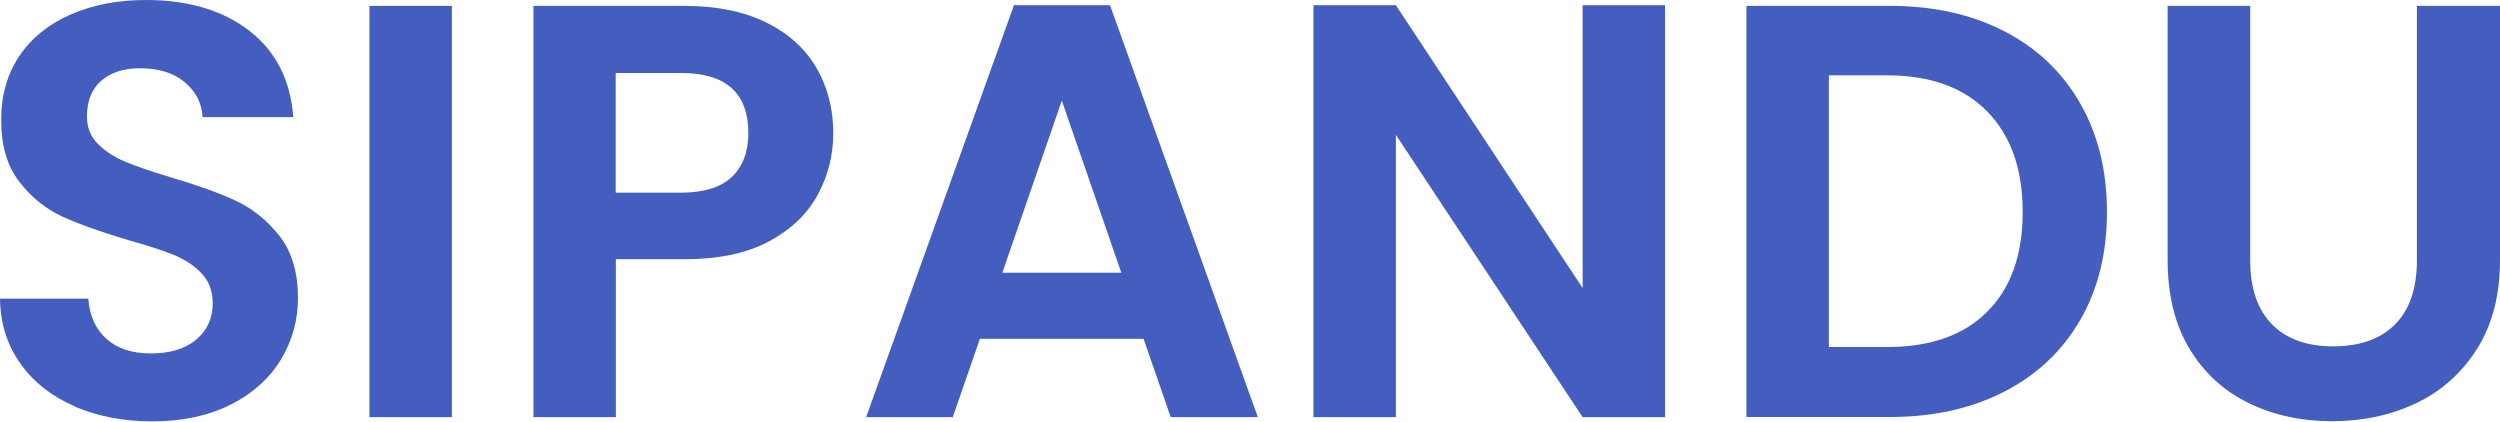
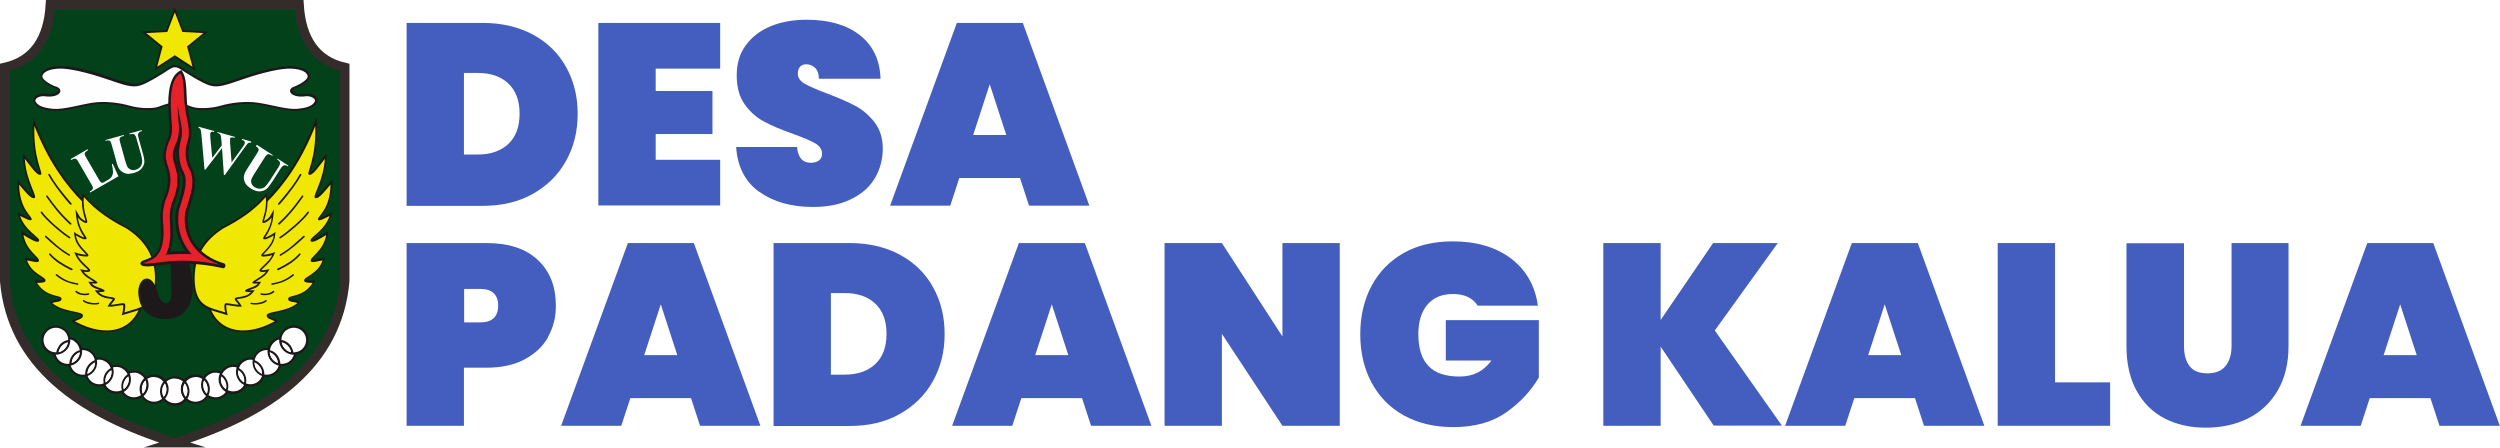
- <svg xmlns="http://www.w3.org/2000/svg" id="Layer_1" data-name="Layer 1" viewBox="0 0 148.33 25">
+ <svg xmlns="http://www.w3.org/2000/svg" id="Layer_1" data-name="Layer 1" viewBox="0 0 132.99 23.81">
  <defs>
    <style>
      .cls-1 {
+         fill: #e62129;
+       }
+ 
+       .cls-1, .cls-2, .cls-3, .cls-4, .cls-5 {
+         fill-rule: evenodd;
+       }
+ 
+       .cls-6 {
        fill: #435ebe;
+       }
+ 
+       .cls-7, .cls-5 {
+         fill: #1d1819;
+       }
+ 
+       .cls-2 {
+         fill: #f0e702;
+       }
+ 
+       .cls-3 {
+         fill: #fefefe;
+       }
+ 
+       .cls-4 {
+         fill: #03411a;
+         stroke: #332c2b;
+         stroke-miterlimit: 22.93;
+         stroke-width: .5px;
      }
    </style>
  </defs>
-   <path class="cls-1" d="M4.46,24.12c-1.36-.58-2.44-1.42-3.23-2.52S.02,19.22,0,17.72H5.24c.07,1,.42,1.79,1.07,2.38,.64,.58,1.52,.87,2.64,.87s2.04-.27,2.69-.82,.98-1.26,.98-2.15c0-.72-.22-1.32-.66-1.78-.44-.47-1-.83-1.66-1.1-.66-.27-1.58-.56-2.74-.89-1.58-.47-2.87-.93-3.86-1.38-.99-.46-1.84-1.14-2.55-2.06C.42,9.86,.07,8.63,.07,7.1,.07,5.65,.43,4.39,1.15,3.32c.72-1.07,1.74-1.89,3.04-2.46,1.31-.57,2.8-.86,4.47-.86,2.52,0,4.56,.61,6.14,1.83,1.57,1.22,2.44,2.93,2.6,5.12h-5.38c-.05-.84-.4-1.53-1.07-2.08-.66-.55-1.54-.82-2.64-.82-.96,0-1.72,.24-2.29,.73-.57,.49-.86,1.2-.86,2.13,0,.65,.21,1.19,.65,1.63,.43,.43,.97,.78,1.61,1.05,.64,.27,1.54,.58,2.71,.93,1.58,.47,2.88,.93,3.88,1.4,1,.47,1.86,1.17,2.59,2.1,.72,.93,1.08,2.16,1.08,3.67,0,1.31-.34,2.52-1.01,3.64-.68,1.12-1.67,2.01-2.97,2.67-1.31,.66-2.86,1-4.65,1-1.7,0-3.23-.29-4.6-.87Z" />
-   <path class="cls-1" d="M26.81,.35V24.75h-4.89V.35h4.89Z" />
-   <path class="cls-1" d="M48.51,11.57c-.62,1.14-1.59,2.06-2.9,2.76-1.32,.7-2.98,1.05-4.98,1.05h-4.09v9.37h-4.89V.35h8.98c1.89,0,3.5,.33,4.82,.98,1.33,.65,2.32,1.55,2.99,2.69,.66,1.14,1,2.44,1,3.88,0,1.31-.31,2.53-.93,3.67Zm-5.09-1.07c.65-.62,.98-1.49,.98-2.6,0-2.38-1.33-3.57-3.99-3.57h-3.88v7.1h3.88c1.35,0,2.35-.31,3.01-.93Z" />
-   <path class="cls-1" d="M67.86,20.1h-9.72l-1.61,4.65h-5.14L60.16,.31h5.7l8.77,24.44h-5.17l-1.61-4.65Zm-1.33-3.92l-3.53-10.21-3.53,10.21h7.06Z" />
-   <path class="cls-1" d="M98.79,24.75h-4.89l-11.08-16.75V24.75h-4.89V.31h4.89l11.08,16.78V.31h4.89V24.75Z" />
-   <path class="cls-1" d="M118.91,1.85c1.95,1,3.45,2.43,4.51,4.28,1.06,1.85,1.59,4,1.59,6.45s-.53,4.58-1.59,6.41c-1.06,1.83-2.56,3.25-4.51,4.25-1.95,1-4.2,1.5-6.76,1.5h-8.53V.35h8.53c2.56,0,4.82,.5,6.76,1.5Zm-1,16.64c1.4-1.4,2.1-3.37,2.1-5.91s-.7-4.53-2.1-5.96-3.38-2.15-5.94-2.15h-3.46V20.59h3.46c2.56,0,4.55-.7,5.94-2.1Z" />
-   <path class="cls-1" d="M133.51,.35V15.45c0,1.65,.43,2.92,1.29,3.79,.86,.88,2.07,1.31,3.64,1.31s2.81-.44,3.67-1.31c.86-.87,1.29-2.14,1.29-3.79V.35h4.93V15.42c0,2.07-.45,3.83-1.35,5.26s-2.1,2.51-3.6,3.23c-1.5,.72-3.18,1.08-5.02,1.08s-3.47-.36-4.95-1.08-2.65-1.8-3.51-3.23c-.86-1.43-1.29-3.19-1.29-5.26V.35h4.89Z" />
+   <g>
+     <path class="cls-4" d="M9.3,23.55C4.08,21.92,.63,19.3,.25,14.96V3.59c1.58-.36,2.32-1.54,2.43-3.34H15.91c.11,1.8,.86,2.98,2.43,3.34V14.96c-.38,4.34-3.83,6.96-9.05,8.59Z" />
+     <g>
+       <polygon class="cls-5" points="9.77 1.61 11.08 1.68 10.06 2.5 10.4 3.77 9.3 3.06 8.2 3.77 8.54 2.5 7.52 1.68 8.83 1.61 9.3 .39 9.77 1.61" />
+       <polygon class="cls-2" points="9.3 .66 9.7 1.7 10.82 1.76 9.95 2.47 10.24 3.55 9.3 2.94 8.36 3.55 8.65 2.47 7.78 1.76 8.9 1.7 9.3 .66" />
+     </g>
+     <path class="cls-5" d="M9.3,3.46c.12,0,.26,.06,.35,.12,.27,.18,.54,.35,.82,.51,.21,.12,.49,.28,.72,.34,.05,.01,.1,.03,.15,.03,.2,.03,.41-.02,.61-.07,.34-.09,.69-.22,1.03-.33,.46-.16,.93-.3,1.41-.4,.31-.07,.67-.14,.99-.14,.33,0,.98,.07,1.09,.46,.09,.32-.49,.61-.73,.71h0s0,0,0,0c-.05,.01-.19,.07-.19,.13,0,.06,.1,.11,.14,.13,.17,.07,.39,.06,.57,.04,.09-.01,.19,0,.28,.02,.14,.04,.3,.12,.34,.27,.02,.07,0,.14-.04,.2-.2,.32-.67,.38-1.02,.41-.36,.03-.85-.08-1.21-.15-.3-.06-.61-.14-.92-.18-.58-.08-1.33,0-1.89,.16-.42,.12-1.24,.22-1.64,.04-.11-.05-.22-.08-.33-.12-.16-.05-.33-.09-.5-.13-.17,.04-.33,.08-.5,.13-.11,.03-.23,.07-.33,.12-.4,.18-1.22,.08-1.64-.04-.56-.16-1.31-.24-1.89-.16-.31,.04-.62,.12-.92,.18-.36,.08-.85,.19-1.21,.15-.35-.03-.81-.09-1.02-.41-.04-.06-.06-.13-.04-.2,.05-.23,.41-.33,.61-.3,.18,.03,.4,.03,.57-.04,.04-.02,.14-.07,.14-.13,0-.07-.14-.12-.19-.13h0s0,0,0,0c-.24-.1-.83-.39-.73-.71,.11-.39,.76-.46,1.09-.46,.32,0,.68,.07,.99,.14,.48,.1,.95,.24,1.41,.4,.34,.11,.68,.24,1.03,.33,.2,.05,.4,.09,.61,.07,.05,0,.1-.02,.15-.03,.23-.07,.51-.23,.72-.34,.28-.16,.55-.33,.82-.51,.09-.06,.24-.13,.35-.12Z" />
+     <path class="cls-3" d="M2.92,4.59s-.74-.31-.66-.57c.08-.26,.53-.37,.97-.37,.45,0,1.33,.18,2.36,.53,1.03,.35,1.42,.5,1.86,.37,.45-.13,1.39-.75,1.57-.87,.18-.12,.29-.1,.29-.1,0,0,.11-.02,.29,.1,.18,.12,1.12,.74,1.57,.87,.45,.13,.83-.02,1.86-.37,1.03-.35,1.91-.53,2.36-.53,.45,0,.9,.11,.97,.37,.08,.26-.66,.57-.66,.57-.53,.15-.26,.65,.58,.53,.19-.03,.58,.11,.45,.31-.13,.21-.4,.31-.93,.36-.52,.05-1.49-.25-2.11-.33-.62-.09-1.4,0-1.94,.16-.55,.16-1.27,.17-1.56,.05s-.87-.26-.87-.26c0,0-.59,.14-.87,.26s-1.01,.11-1.56-.05c-.55-.16-1.32-.25-1.94-.16-.62,.09-1.58,.38-2.11,.33-.52-.05-.8-.15-.93-.36-.13-.21,.26-.34,.45-.31,.84,.12,1.11-.38,.58-.53Z" />
+     <g>
+       <g>
+         <path class="cls-5" d="M14.28,16.78s0,.02,0,.02c.03,.07,.3,.16,.38,.2l.16,.08-.16,.09c-.47,.26-1,.46-1.54,.49-.45,.03-.9-.05-1.28-.29-.5-.32-.77-.85-.88-1.43h0s0-.01,0-.01c-.07-.89-.08-1.86,.42-2.64,.27-.43,.68-.79,1.06-1.12,.25-.21,.5-.42,.75-.64,.31-.27,.6-.54,.89-.82,1.17-1.14,1.99-2.54,2.59-4.06l.17-.42,.02,.46c.02,.62-.02,1.23-.17,1.83-.04,.17-.09,.33-.14,.5,0,.03-.04,.12-.05,.17,.04-.02,.11-.08,.13-.1,.1-.1,.2-.22,.28-.34,.1-.13,.19-.26,.29-.38l.19-.22-.02,.29c-.03,.48-.14,.93-.31,1.37-.03,.07-.2,.49-.23,.61,.04-.01,.12-.07,.14-.09,.1-.09,.19-.19,.28-.29,.09-.1,.17-.2,.26-.3l.17-.2v.26c-.01,.47-.1,.94-.34,1.36-.07,.12-.15,.23-.23,.33-.01,.02-.05,.06-.08,.1,.13-.04,.39-.18,.46-.21l.2-.09-.07,.2c-.12,.36-.34,.64-.62,.9-.05,.04-.31,.26-.38,.35,.15-.02,.57-.29,.67-.35l.18-.11-.03,.2c-.06,.37-.23,.68-.48,.96-.08,.09-.17,.18-.25,.26-.02,.02-.07,.08-.09,.11,.1,0,.43-.08,.52-.09l.15-.02-.05,.15c-.1,.32-.31,.56-.58,.75-.09,.07-.19,.13-.28,.19-.02,.01-.09,.06-.11,.09,.07,.03,.29,.04,.35,.04h.16s-.09,.15-.09,.15c-.2,.32-.46,.53-.82,.65-.11,.04-.22,.07-.33,.1-.02,0-.11,.03-.13,.05,0,0,0,.01,0,.02,.02,.03,.16,.05,.2,.06,.08,.01,.16,.02,.23,.06l.13,.06-.11,.1c-.15,.13-.32,.23-.51,.3-.24,.09-.48,.14-.72,.19-.06,.01-.32,.06-.36,.11Z" />
+         <path class="cls-2" d="M11.06,15.93c.31,1.67,1.85,2.1,3.56,1.16-.17-.09-.47-.14-.43-.33,.04-.21,1.09-.16,1.63-.64-.16-.08-.52-.03-.49-.24,.03-.21,.8-.04,1.3-.83-.18-.01-.45,0-.45-.12-.04-.21,.75-.35,.98-1.08-.21,.03-.62,.17-.63,.03-.06-.2,.68-.52,.82-1.38-.26,.16-.77,.49-.83,.31-.06-.2,.73-.49,1.01-1.32-.21,.09-.58,.32-.61,.19-.09-.14,.64-.48,.66-1.86-.25,.29-.65,.82-.82,.71-.17-.07,.45-.89,.52-2.08-.26,.31-.67,.98-.87,.83-.09-.11,.42-.87,.36-2.58-.72,1.82-1.62,3.11-2.61,4.09-2.26,2.19-3.33,2.15-3.09,5.15Z" />
+         <path class="cls-5" d="M14.92,12.68s-.05,0-.06-.01c-.01-.02,0-.05,.01-.06,.25-.16,.55-.41,.83-.65,.29-.26,.54-.52,.66-.69,.01-.02,.04-.02,.06-.01,.02,.01,.02,.04,.01,.06-.12,.18-.38,.44-.67,.7-.28,.25-.59,.5-.84,.66Z" />
+         <g>
+           <path class="cls-5" d="M14.05,11.76c.06-.03,.15-.09,.19-.12,.04-.04,.09-.08,.12-.13l.22-.38-.05,.44c-.03,.28-.12,.53-.25,.78-.04,.08-.09,.16-.14,.23,0,.01-.02,.03-.04,.06,.11-.02,.33-.16,.39-.19l.17-.11-.03,.2c-.03,.28-.18,.52-.36,.72-.03,.04-.2,.21-.27,.29,.12,0,.35-.05,.43-.07l.21-.07-.09,.2c-.05,.1-.11,.19-.18,.28-.1,.12-.21,.23-.32,.33-.03,.02-.11,.1-.15,.15,.06,.01,.18,0,.22-.01l.22-.04-.12,.18c-.07,.11-.19,.21-.3,.28-.09,.06-.19,.12-.28,.18,0,0-.03,.02-.05,.03,.04,0,.09,0,.11,0h.19s-.1,.15-.1,.15c-.07,.12-.22,.19-.35,.23-.03,.01-.12,.04-.19,.07,.04,0,.08,0,.1,0h.2s-.13,.16-.13,.16c-.14,.16-.33,.23-.53,.27-.04,0-.23,.03-.3,.05,.03,.05,.11,.13,.13,.16,.02,.03,.04,.05,.06,.08l.09,.15h-.17c-.07,0-.13,0-.2-.02-.07,0-.38-.07-.46-.06-.02,.08,.02,.3,.03,.37l.04,.17-.17-.05c-.36-.12-.79-.2-1.1-.41-.43-.3-.55-.79-.58-1.29-.04-.72,.11-1.4,.53-2,.27-.39,.64-.69,1.03-.95h0s0,0,0,0c.84-.43,1.6-.93,2.23-1.63l.15-.16,.02,.22c.03,.31,0,.61-.08,.91-.01,.05-.08,.27-.1,.36Z" />
+           <path class="cls-2" d="M14.14,10.5c.08,.82-.29,1.28-.15,1.36,.06,.04,.35-.12,.46-.3-.07,.73-.55,1.08-.44,1.15,.06,.06,.27-.01,.55-.19-.08,.65-.8,.99-.64,1.11,.08,.04,.38,0,.56-.06-.19,.42-.77,.75-.67,.84,.03,.08,.23,.06,.34,.04-.2,.3-.82,.52-.72,.61,.04,.03,.19,.03,.29,.02-.14,.22-.73,.27-.68,.41,.01,.05,.21,.04,.31,.05-.31,.34-.86,.2-.86,.36,0,.1,.14,.19,.21,.31-.31,0-.71-.15-.74-.04-.04,.04-.03,.27,.02,.45-.81-.27-1.54-.27-1.62-1.61-.07-1.37,.55-2.24,1.52-2.86,.82-.42,1.6-.92,2.25-1.66Z" />
+         </g>
+         <path class="cls-5" d="M13.35,16.18s-.03-.03-.03-.05c0-.02,.03-.03,.05-.03,.1,.03,.25,.03,.41,0,.14-.02,.27-.07,.34-.13,.02-.02,.04-.01,.06,0,.02,.02,.01,.04,0,.06-.08,.07-.23,.13-.38,.15-.16,.03-.34,.03-.45-.01Z" />
+         <path class="cls-5" d="M13.88,15.68s-.03-.03-.03-.05c0-.02,.03-.03,.05-.03,.09,.03,.21,.03,.33,.01,.11-.02,.22-.07,.29-.13,.02-.02,.04-.01,.06,0,.02,.02,.01,.04,0,.06-.08,.08-.2,.13-.33,.15-.13,.02-.26,.02-.37-.01Z" />
+         <path class="cls-5" d="M14.48,15.16s-.04-.01-.05-.04c0-.02,.01-.04,.04-.05,.26-.04,.46-.1,.63-.18,.17-.08,.32-.18,.47-.3,.02-.01,.04-.01,.06,0,.01,.02,.01,.04,0,.06-.16,.13-.31,.23-.49,.31-.18,.08-.38,.14-.65,.19Z" />
+         <path class="cls-5" d="M14.8,14.37s-.05,0-.06-.02c-.01-.02,0-.05,.02-.06,.26-.12,.48-.25,.68-.38,.19-.13,.35-.27,.48-.42,.01-.02,.04-.02,.06,0,.02,.01,.02,.04,0,.06-.13,.16-.3,.3-.49,.44-.2,.13-.43,.26-.69,.39Z" />
+         <path class="cls-5" d="M14.94,13.61s-.05,0-.06-.02c-.01-.02,0-.05,.02-.06,.24-.14,.48-.31,.69-.49,.21-.18,.4-.35,.55-.49,.02-.02,.04-.02,.06,0,.02,.02,.02,.04,0,.06-.15,.14-.34,.32-.55,.49-.22,.18-.46,.36-.71,.5Z" />
+         <path class="cls-5" d="M14.86,11.94s-.04,.01-.06,0c-.02-.02-.01-.04,0-.06,.62-.57,1-1.1,1.24-1.44l.02-.03s.04-.02,.06-.01c.02,.01,.02,.04,.01,.06l-.02,.03c-.24,.34-.62,.88-1.25,1.46Z" />
+         <path class="cls-5" d="M14.86,10.88s-.04,.02-.06,0c-.02-.02-.02-.04,0-.06,.3-.35,.54-.65,.73-.9,.19-.26,.32-.47,.42-.65,.01-.02,.04-.03,.06-.02,.02,.01,.03,.04,.02,.06-.1,.18-.24,.4-.42,.65-.19,.26-.42,.56-.73,.91Z" />
+       </g>
+       <g>
+         <path class="cls-5" d="M4.32,16.78s0,.02,0,.02c-.03,.07-.3,.16-.38,.2l-.16,.08,.16,.09c.47,.26,1,.46,1.54,.49,.45,.03,.9-.05,1.28-.29,.5-.32,.77-.85,.88-1.43h0s0-.01,0-.01c.07-.89,.08-1.86-.42-2.64-.27-.43-.68-.79-1.06-1.12-.25-.21-.5-.42-.75-.64-.31-.27-.6-.54-.89-.82-1.17-1.14-1.99-2.54-2.59-4.06l-.17-.42-.02,.46c-.02,.62,.02,1.23,.17,1.83,.04,.17,.09,.33,.14,.5,0,.03,.04,.12,.05,.17-.04-.02-.11-.08-.13-.1-.1-.1-.2-.22-.28-.34-.1-.13-.19-.26-.29-.38l-.19-.22,.02,.29c.03,.48,.14,.93,.31,1.37,.03,.07,.2,.49,.23,.61-.04-.01-.12-.07-.14-.09-.1-.09-.19-.19-.28-.29-.09-.1-.17-.2-.26-.3l-.17-.2v.26c.01,.47,.1,.94,.34,1.36,.07,.12,.15,.23,.23,.33,.01,.02,.05,.06,.08,.1-.13-.04-.39-.18-.46-.21l-.2-.09,.07,.2c.12,.36,.34,.64,.62,.9,.05,.04,.31,.26,.38,.35-.15-.02-.57-.29-.67-.35l-.18-.11,.03,.2c.06,.37,.23,.68,.48,.96,.08,.09,.17,.18,.25,.26,.02,.02,.07,.08,.09,.11-.1,0-.43-.08-.52-.09l-.15-.02,.05,.15c.1,.32,.31,.56,.58,.75,.09,.07,.19,.13,.28,.19,.02,.01,.09,.06,.11,.09-.07,.03-.29,.04-.35,.04h-.16s.09,.15,.09,.15c.2,.32,.46,.53,.82,.65,.11,.04,.22,.07,.33,.1,.02,0,.11,.03,.13,.05,0,0,0,.01,0,.02-.02,.03-.16,.05-.2,.06-.08,.01-.16,.02-.23,.06l-.13,.06,.11,.1c.15,.13,.32,.23,.51,.3,.24,.09,.48,.14,.72,.19,.06,.01,.32,.06,.36,.11Z" />
+         <path class="cls-2" d="M7.54,15.93c-.31,1.67-1.85,2.1-3.56,1.16,.17-.09,.47-.14,.43-.33-.04-.21-1.09-.16-1.63-.64,.16-.08,.52-.03,.49-.24-.03-.21-.8-.04-1.3-.83,.18-.01,.45,0,.45-.12,.04-.21-.75-.35-.98-1.08,.21,.03,.62,.17,.63,.03,.06-.2-.68-.52-.82-1.38,.26,.16,.77,.49,.83,.31,.06-.2-.73-.49-1.01-1.32,.21,.09,.58,.32,.61,.19,.09-.14-.64-.48-.66-1.86,.25,.29,.65,.82,.82,.71,.17-.07-.45-.89-.52-2.08,.26,.31,.67,.98,.87,.83,.09-.11-.42-.87-.36-2.58,.72,1.82,1.62,3.11,2.61,4.09,2.26,2.19,3.33,2.15,3.09,5.15Z" />
+         <path class="cls-5" d="M3.68,12.68s.05,0,.06-.01c.01-.02,0-.05-.01-.06-.25-.16-.55-.41-.83-.65-.29-.26-.54-.52-.66-.69-.01-.02-.04-.02-.06-.01-.02,.01-.02,.04-.01,.06,.12,.18,.38,.44,.67,.7,.28,.25,.59,.5,.84,.66Z" />
+         <g>
+           <path class="cls-5" d="M4.54,11.76c-.06-.03-.15-.09-.19-.12-.04-.04-.09-.08-.12-.13l-.22-.38,.05,.44c.03,.28,.12,.53,.25,.78,.04,.08,.09,.16,.14,.23,0,.01,.02,.03,.04,.06-.11-.02-.33-.16-.39-.19l-.17-.11,.03,.2c.03,.28,.18,.52,.36,.72,.03,.04,.2,.21,.27,.29-.12,0-.35-.05-.43-.07l-.21-.07,.09,.2c.05,.1,.11,.19,.18,.28,.1,.12,.21,.23,.32,.33,.03,.02,.11,.1,.15,.15-.06,.01-.18,0-.22-.01l-.22-.04,.12,.18c.07,.11,.19,.21,.3,.28,.09,.06,.19,.12,.28,.18,0,0,.03,.02,.05,.03-.04,0-.09,0-.11,0h-.19s.1,.15,.1,.15c.07,.12,.22,.19,.35,.23,.03,.01,.12,.04,.19,.07-.04,0-.08,0-.1,0h-.2s.13,.16,.13,.16c.14,.16,.33,.23,.53,.27,.04,0,.23,.03,.3,.05-.03,.05-.11,.13-.13,.16-.02,.03-.04,.05-.06,.08l-.09,.15h.17c.07,0,.13,0,.2-.02,.07,0,.38-.07,.46-.06,.02,.08-.02,.3-.03,.37l-.04,.17,.17-.05c.36-.12,.79-.2,1.1-.41,.43-.3,.55-.79,.58-1.29,.04-.72-.11-1.4-.53-2-.27-.39-.64-.69-1.03-.95h0s0,0,0,0c-.84-.43-1.6-.93-2.23-1.63l-.15-.16-.02,.22c-.03,.31,0,.61,.08,.91,.01,.05,.08,.27,.1,.36Z" />
+           <path class="cls-2" d="M4.46,10.5c-.08,.82,.29,1.28,.15,1.36-.06,.04-.35-.12-.46-.3,.07,.73,.55,1.08,.44,1.15-.06,.06-.27-.01-.55-.19,.08,.65,.8,.99,.64,1.11-.08,.04-.38,0-.56-.06,.19,.42,.77,.75,.67,.84-.03,.08-.23,.06-.34,.04,.2,.3,.82,.52,.72,.61-.04,.03-.19,.03-.29,.02,.14,.22,.73,.27,.68,.41-.01,.05-.21,.04-.31,.05,.31,.34,.86,.2,.86,.36,0,.1-.14,.19-.21,.31,.31,0,.71-.15,.74-.04,.04,.04,.03,.27-.02,.45,.81-.27,1.54-.27,1.62-1.61,.07-1.37-.55-2.24-1.52-2.86-.82-.42-1.6-.92-2.25-1.66Z" />
+         </g>
+         <path class="cls-5" d="M5.25,16.18s.03-.03,.03-.05c0-.02-.03-.03-.05-.03-.1,.03-.25,.03-.41,0-.14-.02-.27-.07-.34-.13-.02-.02-.04-.01-.06,0-.02,.02-.01,.04,0,.06,.08,.07,.23,.13,.38,.15,.16,.03,.34,.03,.45-.01Z" />
+         <path class="cls-5" d="M4.72,15.68s.03-.03,.03-.05c0-.02-.03-.03-.05-.03-.09,.03-.21,.03-.33,.01-.11-.02-.22-.07-.29-.13-.02-.02-.04-.01-.06,0-.02,.02-.01,.04,0,.06,.08,.08,.2,.13,.33,.15,.13,.02,.26,.02,.37-.01Z" />
+         <path class="cls-5" d="M4.12,15.16s.04-.01,.05-.04c0-.02-.01-.04-.04-.05-.26-.04-.46-.1-.63-.18-.17-.08-.32-.18-.47-.3-.02-.01-.04-.01-.06,0-.01,.02-.01,.04,0,.06,.16,.13,.31,.23,.49,.31,.18,.08,.38,.14,.65,.19Z" />
+         <path class="cls-5" d="M3.8,14.37s.05,0,.06-.02c.01-.02,0-.05-.02-.06-.26-.12-.48-.25-.68-.38-.19-.13-.35-.27-.48-.42-.01-.02-.04-.02-.06,0-.02,.01-.02,.04,0,.06,.13,.16,.3,.3,.49,.44,.2,.13,.43,.26,.69,.39Z" />
+         <path class="cls-5" d="M3.66,13.61s.05,0,.06-.02c.01-.02,0-.05-.02-.06-.24-.14-.48-.31-.69-.49-.21-.18-.4-.35-.55-.49-.02-.02-.04-.02-.06,0-.02,.02-.02,.04,0,.06,.15,.14,.34,.32,.55,.49,.22,.18,.46,.36,.71,.5Z" />
+         <path class="cls-5" d="M3.73,11.94s.04,.01,.06,0c.02-.02,.01-.04,0-.06-.62-.57-1-1.1-1.24-1.44l-.02-.03s-.04-.02-.06-.01c-.02,.01-.02,.04-.01,.06l.02,.03c.24,.34,.62,.88,1.25,1.46Z" />
+         <path class="cls-5" d="M3.74,10.88s.04,.02,.06,0c.02-.02,.02-.04,0-.06-.3-.35-.54-.65-.73-.9-.19-.26-.32-.47-.42-.65-.01-.02-.04-.03-.06-.02-.02,.01-.03,.04-.02,.06,.1,.18,.24,.4,.42,.65,.19,.26,.42,.56,.73,.91Z" />
+       </g>
+     </g>
+     <g>
+       <path class="cls-5" d="M8.56,12.51c0-.17,0-.34-.01-.51,0-.13-.02-.26-.02-.39,0-.32,.04-.61,.12-.92h0s0-.02,0-.02c.24-.56,.39-1.03,.19-1.65h0c-.05-.18-.12-.37-.14-.56-.04-.32,.05-.62,.15-.92h0s0-.02,0-.02c.26-.47,.13-.9,.12-1.39-.04-.65-.09-1.95,.56-2.34l.12-.07,.07,.12c.19,.31,.19,.9,.21,1.26,0,.21,.02,.44,.06,.65h0s0,.01,0,.01c.03,.29,.11,.57,.16,.86,.05,.34,.06,.67-.05,1-.11,.42-.11,.83,.06,1.23,.1,.18,.17,.37,.2,.58,.04,.3,0,.59-.06,.88-.08,.35-.2,.69-.3,1.03-.17,1.27,.61,2.25,1.8,2.63l.13,.04c.12,.08,.05,.28-.07,.26l-.13-.03c-.56-.12-1.11-.19-1.67-.21,.46,1.6,.09,2.81-1.03,2.93-.96,.06-1.58-.33-1.67-1.31-.07-.88,.72-1.3,1.04-.05,.15,.66,.83,.86,.71-.31l-.04-1.24h-.05c-.27,.03-.54,.07-.82,.1-.19,.02-.41,.04-.6,0-.18-.08-.17-.18-.02-.28,.21-.07,.44-.15,.61-.29,.3-.25,.36-.7,.39-1.06h0Zm1.31,.86c-.45-.62-.62-1.37-.52-2.14v-.04s.02-.04,.02-.04c.14-.44,.41-1.18,.35-1.64-.02-.13-.06-.25-.13-.36v-.02s-.02-.02-.02-.02c-.16-.37-.22-.75-.19-1.13-.09,.33-.05,.43,.07,.84,.24,.75,.1,1.36-.19,2.06-.06,.23-.1,.46-.09,.7,0,.12,.01,.25,.02,.37,.01,.19,.02,.38,.01,.56h0s0,.02,0,.02c-.02,.28-.06,.58-.16,.85,.27-.02,.54-.03,.81-.02Z" />
+       <path class="cls-1" d="M7.61,14c.6,.13,1.68-.42,4.13,.09-1.23-.39-2.08-1.43-1.89-2.8,.34-1.06,.57-1.7,.18-2.39-.17-.38-.21-.82-.07-1.34,.22-.63-.06-1.27-.11-1.81-.11-.62-.01-1.47-.25-1.85-.43,.26-.58,1.02-.49,2.21,0,.48,.16,.96-.14,1.47-.24,.7-.16,.87,0,1.39,.22,.68,.03,1.21-.19,1.75-.22,.83-.07,.95-.08,1.79-.07,1.08-.45,1.27-1.1,1.49h0Zm1.21-.44c.16-.31,.22-.67,.24-1.02h0s0-.02,0-.02c0-.18,0-.37-.01-.55,0-.13-.02-.25-.02-.38,0-.27,.03-.5,.1-.75,.28-.67,.43-1.24,.19-1.97-.16-.52-.19-.6-.01-1.13,.15-.28,.21-.57,.21-.9,0-.24-.04-.49-.05-.73h0s0-.02,0-.02c0-.13-.02-.35-.02-.6,0,.11,.02,.21,.04,.32,.06,.52,.3,1.13,.13,1.63h0s0,.03,0,.03c-.14,.53-.13,1.06,.09,1.57v.02s.02,.01,.02,.01c.07,.13,.12,.26,.14,.41,.07,.49-.21,1.23-.35,1.7v.03s-.01,.03-.01,.03c-.12,.9,.15,1.69,.68,2.28-.41-.02-.81-.01-1.23,.02-.04,0-.08,0-.13,.01Z" />
+     </g>
+     <path class="cls-3" d="M6,8.72l.3,.66-1.5,.86-.03-.05,.06-.03s.08-.06,.1-.1c.01-.03,.02-.06,.01-.09,0-.03-.03-.08-.08-.17l-.68-1.17c-.05-.09-.09-.15-.11-.16-.02-.02-.05-.03-.09-.03-.04,0-.08,.01-.13,.04l-.06,.03-.03-.05,.9-.52,.03,.05-.07,.04s-.08,.06-.1,.1c-.01,.03-.02,.06-.01,.09,0,.03,.03,.08,.08,.17l.66,1.14c.05,.09,.09,.15,.12,.17,.02,.02,.05,.03,.09,.02,.03,0,.08-.03,.16-.08l.14-.08c.09-.05,.15-.11,.19-.18,.04-.07,.06-.15,.06-.25,0-.1-.02-.23-.06-.39l.05-.03h0Zm-.39-1.28v.05c.09-.02,.15-.03,.18-.02,.03,0,.06,.03,.08,.05,.02,.02,.05,.09,.08,.21l.27,.97c.05,.16,.11,.29,.19,.37,.08,.08,.19,.14,.32,.17,.1,.02,.23,0,.4-.04,.19-.06,.34-.14,.42-.26,.09-.12,.13-.23,.13-.34,0-.11-.03-.28-.1-.51l-.21-.75c-.02-.08-.03-.14-.03-.17,0-.05,.02-.09,.05-.12,.03-.03,.07-.06,.12-.07h.04s-.01-.06-.01-.06l-.65,.18v.05c.09-.02,.15-.03,.2-.02,.03,0,.06,.03,.09,.06,.03,.03,.06,.09,.08,.18l.23,.81c.06,.21,.08,.36,.07,.46-.01,.09-.05,.18-.1,.24-.06,.07-.14,.12-.24,.15-.09,.03-.17,.03-.24,0-.07-.02-.12-.06-.17-.11-.04-.05-.09-.16-.14-.34l-.27-.97c-.03-.11-.05-.19-.04-.22,0-.03,.02-.06,.04-.08,.02-.02,.07-.05,.14-.07h.05s-.01-.06-.01-.06l-.97,.27h0Zm7.75,.1v.05c-.05,0-.08,0-.11,0-.03,.01-.06,.03-.09,.06,0,.01-.06,.08-.15,.2l-1.05,1.46h-.05s-.1-1.43-.1-1.43l-.88,1.14h-.05s-.16-1.8-.16-1.8c-.02-.18-.03-.29-.05-.33-.02-.04-.05-.07-.11-.1v-.05s.83,.23,.83,.23v.05c-.08-.02-.13-.02-.15,0-.03,.01-.04,.03-.05,.06-.01,.04-.01,.12,0,.26l.1,1.06,.51-.67-.02-.23c-.01-.13-.02-.21-.03-.26-.01-.04-.03-.08-.06-.11-.03-.02-.07-.05-.12-.06v-.05s.92,.26,.92,.26v.05c-.08-.02-.13-.02-.16-.02-.02,0-.04,0-.06,.02-.02,.01-.03,.03-.03,.05,0,.02,0,.1,0,.23l.08,1.03,.55-.76c.06-.08,.09-.13,.11-.16,.02-.03,.03-.06,.04-.09,.01-.04,0-.08-.01-.11-.02-.03-.07-.06-.14-.08v-.05s.5,.14,.5,.14h0Zm.28,.2l-.03,.04c.07,.04,.11,.08,.13,.11,.02,.03,.02,.06,.02,.09,0,.03-.04,.1-.1,.2l-.54,.85c-.09,.14-.14,.27-.15,.38-.01,.11,.02,.23,.09,.35,.05,.09,.15,.18,.29,.27,.17,.11,.33,.16,.48,.15,.15-.01,.26-.06,.35-.13,.08-.07,.19-.21,.32-.41l.42-.66c.05-.07,.08-.12,.11-.14,.04-.03,.08-.05,.12-.05,.04,0,.09,.01,.13,.04l.03,.02,.03-.04-.57-.37-.03,.04c.07,.04,.11,.09,.14,.13,.02,.03,.02,.06,.01,.11,0,.04-.03,.1-.08,.18l-.45,.7c-.12,.18-.22,.3-.29,.36-.08,.05-.16,.08-.25,.08-.09,0-.18-.03-.27-.08-.08-.05-.13-.11-.16-.17-.03-.07-.04-.13-.03-.2,.01-.06,.06-.17,.16-.33l.54-.85c.06-.1,.11-.16,.14-.18,.03-.02,.06-.03,.09-.03,.03,0,.08,.02,.15,.06l.04,.03,.03-.04-.85-.55Z" />
+     <g>
+       <circle class="cls-7" cx="9.31" cy="20.8" r=".78" />
+       <path class="cls-3" d="M9.31,20.14c.16,0,.32,.06,.43,.16l-.02,.04c-.06,.11-.09,.24-.09,.36,0,.17,.06,.34,.16,.48l.02,.03c-.12,.15-.3,.24-.51,.24-.36,0-.66-.29-.66-.66s.29-.66,.66-.66Z" />
+       <g>
+         <circle class="cls-7" cx="10.4" cy="20.7" r=".78" />
+         <path class="cls-3" d="M9.82,20.4c.09,.11,.14,.25,.14,.4,0,.11-.03,.22-.08,.31-.09-.11-.14-.25-.14-.4,0-.11,.03-.22,.08-.31Z" />
+         <path class="cls-3" d="M10.4,20.05c.36,0,.66,.29,.66,.66s-.29,.66-.66,.66c-.16,0-.32-.06-.43-.16l.02-.04c.06-.11,.09-.24,.09-.36,0-.17-.06-.34-.16-.48l-.02-.03c.12-.15,.3-.24,.51-.24Z" />
+         <path class="cls-3" d="M9.89,21.11c-.09-.11-.14-.25-.14-.4,0-.11,.03-.22,.08-.31,.09,.11,.14,.25,.14,.4,0,.11-.03,.22-.08,.31Z" />
+       </g>
+       <g>
+         <path class="cls-5" d="M11.39,19.71c.43-.05,.81,.26,.85,.69,.05,.43-.26,.81-.69,.85-.43,.05-.81-.26-.85-.69-.05-.43,.26-.81,.69-.85Z" />
+         <path class="cls-3" d="M10.86,20.24c.1,.1,.16,.23,.18,.39,.01,.11,0,.22-.04,.31-.1-.1-.16-.23-.18-.39-.01-.11,0-.22,.04-.31Z" />
+         <path class="cls-3" d="M11.4,19.83c.36-.04,.68,.22,.72,.58,.04,.36-.22,.68-.58,.72-.16,.02-.32-.03-.45-.11l.02-.04c.05-.12,.06-.25,.05-.37-.02-.17-.09-.33-.21-.46l-.03-.03c.1-.16,.28-.27,.48-.3Z" />
+         <path class="cls-3" d="M11,20.94c-.1-.1-.16-.23-.18-.39-.01-.11,0-.22,.04-.31,.1,.1,.16,.23,.18,.39,.01,.11,0,.22-.04,.31Z" />
+       </g>
+       <g>
+         <circle class="cls-7" cx="12.41" cy="20.18" r=".78" />
+         <path class="cls-3" d="M11.77,20.03c.11,.08,.2,.21,.24,.35,.03,.11,.03,.22,0,.32-.11-.08-.2-.21-.24-.35-.03-.11-.03-.22,0-.32Z" />
+         <path class="cls-3" d="M12.24,19.54c.35-.09,.71,.11,.8,.46,.09,.35-.11,.71-.46,.8-.16,.04-.32,.02-.46-.04v-.04c.04-.12,.03-.25,0-.37-.05-.17-.14-.31-.28-.42l-.03-.02c.08-.17,.23-.31,.43-.37Z" />
+         <path class="cls-3" d="M12.02,20.7c-.11-.08-.2-.21-.24-.35-.03-.11-.03-.22,0-.32,.11,.08,.2,.21,.24,.35,.03,.11,.03,.22,0,.32Z" />
+       </g>
+       <g>
+         <path class="cls-5" d="M13.06,19.06c.4-.15,.85,.06,.99,.46,.15,.4-.06,.85-.46,.99-.4,.15-.85-.06-.99-.46-.15-.4,.06-.85,.46-.99Z" />
+         <path class="cls-3" d="M12.68,19.7c.12,.08,.22,.19,.27,.33,.04,.1,.05,.21,.03,.32-.12-.08-.22-.19-.27-.33-.04-.1-.05-.21-.03-.32Z" />
+         <path class="cls-3" d="M13.1,19.17c.34-.12,.72,.05,.84,.39,.12,.34-.05,.72-.39,.84-.15,.06-.32,.05-.46,0v-.04c.02-.13,.01-.25-.03-.37-.06-.16-.17-.3-.32-.39l-.03-.02c.06-.18,.2-.33,.4-.4Z" />
+         <path class="cls-3" d="M12.98,20.34c-.12-.08-.22-.19-.27-.33-.04-.1-.05-.21-.03-.32,.12,.08,.22,.19,.27,.33,.04,.1,.05,.21,.03,.32Z" />
+       </g>
+       <g>
+         <path class="cls-5" d="M13.83,18.6c.37-.21,.85-.07,1.05,.3,.21,.37,.07,.85-.3,1.05-.37,.21-.85,.07-1.05-.3-.21-.37-.07-.85,.3-1.05Z" />
+         <path class="cls-3" d="M13.54,19.29c.13,.06,.24,.15,.32,.29,.05,.1,.08,.2,.08,.31-.13-.06-.24-.15-.32-.29-.05-.1-.08-.2-.08-.31Z" />
+         <path class="cls-3" d="M13.88,18.7c.32-.17,.72-.06,.89,.26,.17,.32,.06,.72-.26,.89-.14,.08-.31,.1-.45,.07v-.04c0-.13-.04-.25-.1-.36-.08-.15-.21-.27-.37-.34l-.04-.02c.03-.19,.15-.36,.33-.46Z" />
+         <path class="cls-3" d="M13.94,19.88c-.13-.06-.24-.15-.32-.29-.05-.1-.08-.2-.08-.31,.13,.06,.24,.15,.32,.29,.05,.1,.08,.2,.08,.31Z" />
+       </g>
+       <g>
+         <path class="cls-5" d="M14.59,18.04c.36-.23,.84-.12,1.07,.24,.23,.36,.12,.84-.24,1.07-.36,.23-.84,.12-1.07-.24-.23-.36-.12-.84,.24-1.07Z" />
+         <path class="cls-3" d="M14.35,18.74c.13,.05,.25,.14,.33,.27,.06,.09,.09,.2,.1,.3-.13-.05-.25-.14-.33-.27-.06-.09-.09-.2-.1-.3Z" />
+         <path class="cls-3" d="M14.65,18.14c.31-.19,.71-.1,.91,.2,.19,.31,.1,.71-.2,.91-.14,.09-.3,.12-.45,.1v-.04c-.01-.13-.05-.25-.12-.36-.09-.15-.23-.26-.39-.31h-.04c.02-.2,.13-.38,.3-.49Z" />
+         <path class="cls-3" d="M14.78,19.31c-.13-.05-.25-.14-.33-.27-.06-.09-.09-.2-.1-.3,.13,.05,.25,.14,.33,.27,.06,.09,.09,.2,.1,.3Z" />
+       </g>
+       <g>
+         <circle class="cls-7" cx="15.63" cy="18.09" r=".78" />
+         <path class="cls-3" d="M14.99,18.22c.14,.03,.26,.11,.36,.23,.07,.09,.11,.19,.13,.29-.14-.03-.26-.11-.36-.23-.07-.09-.11-.19-.13-.29Z" />
+         <path class="cls-3" d="M15.22,17.58c.28-.23,.7-.18,.92,.1,.23,.28,.18,.7-.1,.92-.13,.1-.28,.15-.44,.14v-.04c-.03-.12-.09-.24-.16-.34-.11-.14-.26-.23-.43-.27h-.04c0-.2,.09-.39,.25-.52Z" />
+         <path class="cls-3" d="M15.48,18.73c-.14-.03-.26-.11-.36-.23-.07-.09-.11-.19-.13-.29,.14,.03,.26,.11,.36,.23,.07,.09,.11,.19,.13,.29Z" />
+       </g>
+       <g>
+         <path class="cls-5" d="M8.19,21.48c.43,0,.78-.35,.78-.78s-.35-.78-.78-.78-.78,.35-.78,.78,.35,.78,.78,.78Z" />
+         <path class="cls-3" d="M8.77,20.4c-.09,.11-.14,.25-.14,.4,0,.11,.03,.22,.08,.31,.09-.11,.14-.25,.14-.4,0-.11-.03-.22-.08-.31Z" />
+         <path class="cls-3" d="M8.19,20.05c-.36,0-.66,.29-.66,.66s.29,.66,.66,.66c.16,0,.32-.06,.43-.16l-.02-.04c-.06-.11-.09-.24-.09-.36,0-.17,.06-.34,.16-.48l.02-.03c-.12-.15-.3-.24-.51-.24Z" />
+         <path class="cls-3" d="M8.71,21.11c.09-.11,.14-.25,.14-.4,0-.11-.03-.22-.08-.31-.09,.11-.14,.25-.14,.4,0,.11,.03,.22,.08,.31Z" />
+       </g>
+       <g>
+         <path class="cls-5" d="M7.21,19.71c-.43-.05-.81,.26-.85,.69-.05,.43,.26,.81,.69,.85,.43,.05,.81-.26,.85-.69,.05-.43-.26-.81-.69-.85Z" />
+         <path class="cls-3" d="M7.73,20.24c-.1,.1-.16,.23-.18,.39-.01,.11,0,.22,.04,.31,.1-.1,.16-.23,.18-.39,.01-.11,0-.22-.04-.31Z" />
+         <path class="cls-3" d="M7.19,19.83c-.36-.04-.68,.22-.72,.58-.04,.36,.22,.68,.58,.72,.16,.02,.32-.03,.45-.11l-.02-.04c-.05-.12-.06-.25-.05-.37,.02-.17,.09-.33,.21-.46l.03-.03c-.1-.16-.28-.27-.48-.3Z" />
+         <path class="cls-3" d="M7.6,20.94c.1-.1,.16-.23,.18-.39,.01-.11,0-.22-.04-.31-.1,.1-.16,.23-.18,.39-.01,.11,0,.22,.04,.31Z" />
+       </g>
+       <g>
+         <path class="cls-5" d="M6.39,19.43c-.41-.11-.84,.13-.95,.55-.11,.41,.13,.84,.55,.95,.41,.11,.84-.13,.95-.55,.11-.41-.13-.84-.55-.95Z" />
+         <path class="cls-3" d="M6.83,20.03c-.11,.08-.2,.21-.24,.35-.03,.11-.03,.22,0,.32,.11-.08,.2-.21,.24-.35,.03-.11,.03-.22,0-.32Z" />
+         <path class="cls-3" d="M6.36,19.54c-.35-.09-.71,.11-.8,.46-.09,.35,.11,.71,.46,.8,.16,.04,.32,.02,.46-.04v-.04c-.04-.12-.03-.25,0-.37,.05-.17,.14-.31,.28-.42l.03-.02c-.08-.17-.23-.31-.43-.37Z" />
+         <path class="cls-3" d="M6.58,20.7c.11-.08,.2-.21,.24-.35,.03-.11,.03-.22,0-.32-.11,.08-.2,.21-.24,.35-.03,.11-.03,.22,0,.32Z" />
+       </g>
+       <g>
+         <path class="cls-5" d="M5.54,19.06c-.4-.15-.85,.06-.99,.46-.15,.4,.06,.85,.46,.99,.4,.15,.85-.06,.99-.46,.15-.4-.06-.85-.46-.99Z" />
+         <path class="cls-3" d="M5.92,19.7c-.12,.08-.22,.19-.27,.33-.04,.1-.05,.21-.03,.32,.12-.08,.22-.19,.27-.33,.04-.1,.05-.21,.03-.32Z" />
+         <path class="cls-3" d="M5.5,19.17c-.34-.12-.72,.05-.84,.39-.12,.34,.05,.72,.39,.84,.15,.06,.32,.05,.46,0v-.04c-.02-.13-.01-.25,.03-.37,.06-.16,.17-.3,.32-.39l.03-.02c-.06-.18-.2-.33-.4-.4Z" />
+         <path class="cls-3" d="M5.62,20.34c.12-.08,.22-.19,.27-.33,.04-.1,.05-.21,.03-.32-.12,.08-.22,.19-.27,.33-.04,.1-.05,.21-.03,.32Z" />
+       </g>
+       <g>
+         <path class="cls-5" d="M4.77,18.6c-.37-.21-.85-.07-1.05,.3-.21,.37-.07,.85,.3,1.05,.37,.21,.85,.07,1.05-.3,.21-.37,.07-.85-.3-1.05Z" />
+         <path class="cls-3" d="M5.05,19.29c-.13,.06-.24,.15-.32,.29-.05,.1-.08,.2-.08,.31,.13-.06,.24-.15,.32-.29,.05-.1,.08-.2,.08-.31Z" />
+         <path class="cls-3" d="M4.71,18.7c-.32-.17-.72-.06-.89,.26-.17,.32-.06,.72,.26,.89,.14,.08,.31,.1,.45,.07v-.04c0-.13,.04-.25,.1-.36,.08-.15,.21-.27,.37-.34l.04-.02c-.03-.19-.15-.36-.33-.46Z" />
+         <path class="cls-3" d="M4.66,19.88c.13-.06,.24-.15,.32-.29,.05-.1,.08-.2,.08-.31-.13,.06-.24,.15-.32,.29-.05,.1-.08,.2-.08,.31Z" />
+       </g>
+       <g>
+         <path class="cls-5" d="M4.01,18.04c-.36-.23-.84-.12-1.07,.24-.23,.36-.12,.84,.24,1.07,.36,.23,.84,.12,1.07-.24,.23-.36,.12-.84-.24-1.07Z" />
+         <path class="cls-3" d="M4.25,18.74c-.13,.05-.25,.14-.33,.27-.06,.09-.09,.2-.1,.3,.13-.05,.25-.14,.33-.27,.06-.09,.09-.2,.1-.3Z" />
+         <path class="cls-3" d="M3.95,18.14c-.31-.19-.71-.1-.91,.2-.19,.31-.1,.71,.2,.91,.14,.09,.3,.12,.45,.1v-.04c.01-.13,.05-.25,.12-.36,.09-.15,.23-.26,.39-.31h.04c-.02-.2-.13-.38-.3-.49Z" />
+         <path class="cls-3" d="M3.81,19.31c.13-.05,.25-.14,.33-.27,.06-.09,.09-.2,.1-.3-.13,.05-.25,.14-.33,.27-.06,.09-.09,.2-.1,.3Z" />
+       </g>
+       <g>
+         <path class="cls-5" d="M3.45,17.49c-.33-.27-.82-.21-1.09,.12-.27,.33-.21,.82,.12,1.09,.33,.27,.82,.21,1.09-.12,.27-.33,.21-.82-.12-1.09Z" />
+         <path class="cls-3" d="M3.61,18.22c-.14,.03-.26,.11-.36,.23-.07,.09-.11,.19-.13,.29,.14-.03,.26-.11,.36-.23,.07-.09,.11-.19,.13-.29Z" />
+         <path class="cls-3" d="M3.38,17.58c-.28-.23-.7-.18-.92,.1-.23,.28-.18,.7,.1,.92,.13,.1,.28,.15,.44,.14v-.04c.03-.12,.09-.24,.16-.34,.11-.14,.26-.23,.43-.27h.04c0-.2-.09-.39-.25-.52Z" />
+         <path class="cls-3" d="M3.12,18.73c.14-.03,.26-.11,.36-.23,.07-.09,.11-.19,.13-.29-.14,.03-.26,.11-.36,.23-.07,.09-.11,.19-.13,.29Z" />
+       </g>
+     </g>
+   </g>
+   <g>
+     <path class="cls-6" d="M28.35,1.84c.76,.41,1.35,.98,1.76,1.72,.41,.73,.62,1.56,.62,2.5s-.21,1.76-.62,2.5c-.41,.74-1,1.32-1.76,1.75-.76,.43-1.65,.64-2.67,.64h-4.05V1.22h4.05c1.02,0,1.9,.21,2.67,.62Zm-1.31,5.82c.4-.38,.6-.91,.6-1.61s-.2-1.23-.6-1.61c-.4-.38-.95-.56-1.63-.56h-.73v4.34h.73c.69,0,1.23-.19,1.63-.56Z" />
+     <path class="cls-6" d="M34.88,3.65v1.19h3.02v2.29h-3.02v1.37h3.43v2.43h-6.48V1.22h6.48V3.65h-3.43Z" />
+     <path class="cls-6" d="M40.39,10.21c-.75-.54-1.16-1.34-1.23-2.39h3.24c.05,.56,.29,.84,.74,.84,.16,0,.3-.04,.42-.12,.11-.08,.17-.2,.17-.36,0-.23-.12-.41-.37-.56-.25-.14-.63-.3-1.15-.49-.62-.22-1.14-.43-1.54-.65-.41-.21-.76-.52-1.05-.92-.29-.4-.43-.92-.43-1.55,0-.63,.16-1.17,.49-1.61,.32-.44,.77-.78,1.33-1.01,.56-.23,1.2-.34,1.9-.34,1.19,0,2.13,.27,2.83,.82,.7,.55,1.07,1.32,1.1,2.32h-3.28c0-.27-.08-.47-.21-.59-.13-.12-.28-.18-.47-.18-.13,0-.23,.04-.32,.13-.08,.09-.12,.21-.12,.36,0,.22,.12,.4,.36,.54,.24,.14,.63,.31,1.16,.51,.61,.23,1.12,.45,1.52,.66,.4,.21,.74,.5,1.04,.88,.29,.38,.44,.85,.44,1.41s-.15,1.13-.44,1.6c-.29,.47-.72,.84-1.28,1.1-.56,.27-1.22,.4-1.99,.4-1.16,0-2.12-.27-2.87-.82Z" />
+     <path class="cls-6" d="M54.27,9.47h-3.24l-.48,1.47h-3.2l3.55-9.72h3.51l3.54,9.72h-3.21l-.48-1.47Zm-.74-2.29l-.88-2.7-.88,2.7h1.76Z" />
+     <path class="cls-6" d="M29.16,17.93c-.28,.5-.7,.89-1.26,1.19-.55,.29-1.22,.44-2.01,.44h-1.21v3.09h-3.05V12.93h4.25c1.19,0,2.1,.3,2.74,.91,.64,.6,.95,1.41,.95,2.43,0,.61-.14,1.17-.43,1.67Zm-2.66-1.67c0-.59-.32-.89-.95-.89h-.86v1.78h.86c.63,0,.95-.3,.95-.89Z" />
+     <path class="cls-6" d="M36.77,21.18h-3.24l-.48,1.47h-3.2l3.55-9.72h3.51l3.54,9.72h-3.21l-.48-1.47Zm-.74-2.29l-.88-2.7-.88,2.7h1.76Z" />
+     <path class="cls-6" d="M47.87,13.55c.76,.41,1.35,.98,1.76,1.72,.41,.73,.62,1.56,.62,2.5s-.21,1.76-.62,2.5c-.41,.74-1,1.32-1.76,1.75-.76,.43-1.65,.64-2.67,.64h-4.05V12.93h4.05c1.02,0,1.9,.21,2.67,.62Zm-1.31,5.82c.4-.38,.6-.91,.6-1.61s-.2-1.23-.6-1.61c-.4-.38-.95-.56-1.63-.56h-.73v4.34h.73c.69,0,1.23-.19,1.63-.56Z" />
+     <path class="cls-6" d="M57.57,21.18h-3.24l-.48,1.47h-3.2l3.55-9.72h3.51l3.54,9.72h-3.21l-.48-1.47Zm-.74-2.29l-.88-2.7-.88,2.7h1.76Z" />
+     <path class="cls-6" d="M71.27,22.65h-3.05l-3.22-4.89v4.89h-3.05V12.93h3.05l3.22,4.97v-4.97h3.05v9.72Z" />
+     <path class="cls-6" d="M78.6,16.25c-.12-.19-.29-.34-.51-.45-.22-.11-.49-.16-.8-.16-.59,0-1.04,.19-1.36,.57-.32,.38-.48,.9-.48,1.56,0,.76,.18,1.33,.54,1.7,.36,.38,.91,.56,1.65,.56s1.27-.28,1.7-.85h-2.43v-2.15h4.95v3.05c-.42,.72-1,1.34-1.74,1.86-.74,.52-1.68,.78-2.81,.78-1.01,0-1.88-.21-2.63-.62-.75-.42-1.32-1-1.72-1.75-.4-.75-.6-1.61-.6-2.57s.2-1.82,.6-2.57c.4-.75,.97-1.33,1.71-1.75,.74-.42,1.61-.62,2.61-.62,1.27,0,2.31,.31,3.11,.92,.8,.61,1.27,1.45,1.42,2.5h-3.21Z" />
+     <path class="cls-6" d="M91.17,22.65l-2.83-4.21v4.21h-3.05V12.93h3.05v4.09l2.79-4.09h3.44l-3.35,4.65,3.57,5.06h-3.62Z" />
+     <path class="cls-6" d="M101.88,21.18h-3.24l-.48,1.47h-3.2l3.55-9.72h3.51l3.54,9.72h-3.21l-.48-1.47Zm-.74-2.29l-.88-2.7-.88,2.7h1.76Z" />
+     <path class="cls-6" d="M109.31,20.34h2.94v2.31h-5.98V12.93h3.05v7.41Z" />
+     <path class="cls-6" d="M116.18,12.93v5.48c0,.45,.1,.8,.29,1.06,.2,.26,.51,.39,.95,.39s.76-.13,.97-.39c.21-.26,.32-.62,.32-1.06v-5.48h3.03v5.48c0,.92-.19,1.71-.58,2.37-.38,.65-.91,1.15-1.58,1.48-.67,.33-1.41,.49-2.24,.49s-1.55-.16-2.19-.49c-.64-.33-1.13-.82-1.49-1.47-.36-.65-.54-1.44-.54-2.37v-5.48h3.03Z" />
+     <path class="cls-6" d="M129.3,21.18h-3.24l-.48,1.47h-3.2l3.55-9.72h3.51l3.54,9.72h-3.21l-.48-1.47Zm-.74-2.29l-.88-2.7-.88,2.7h1.76Z" />
+   </g>
</svg>
